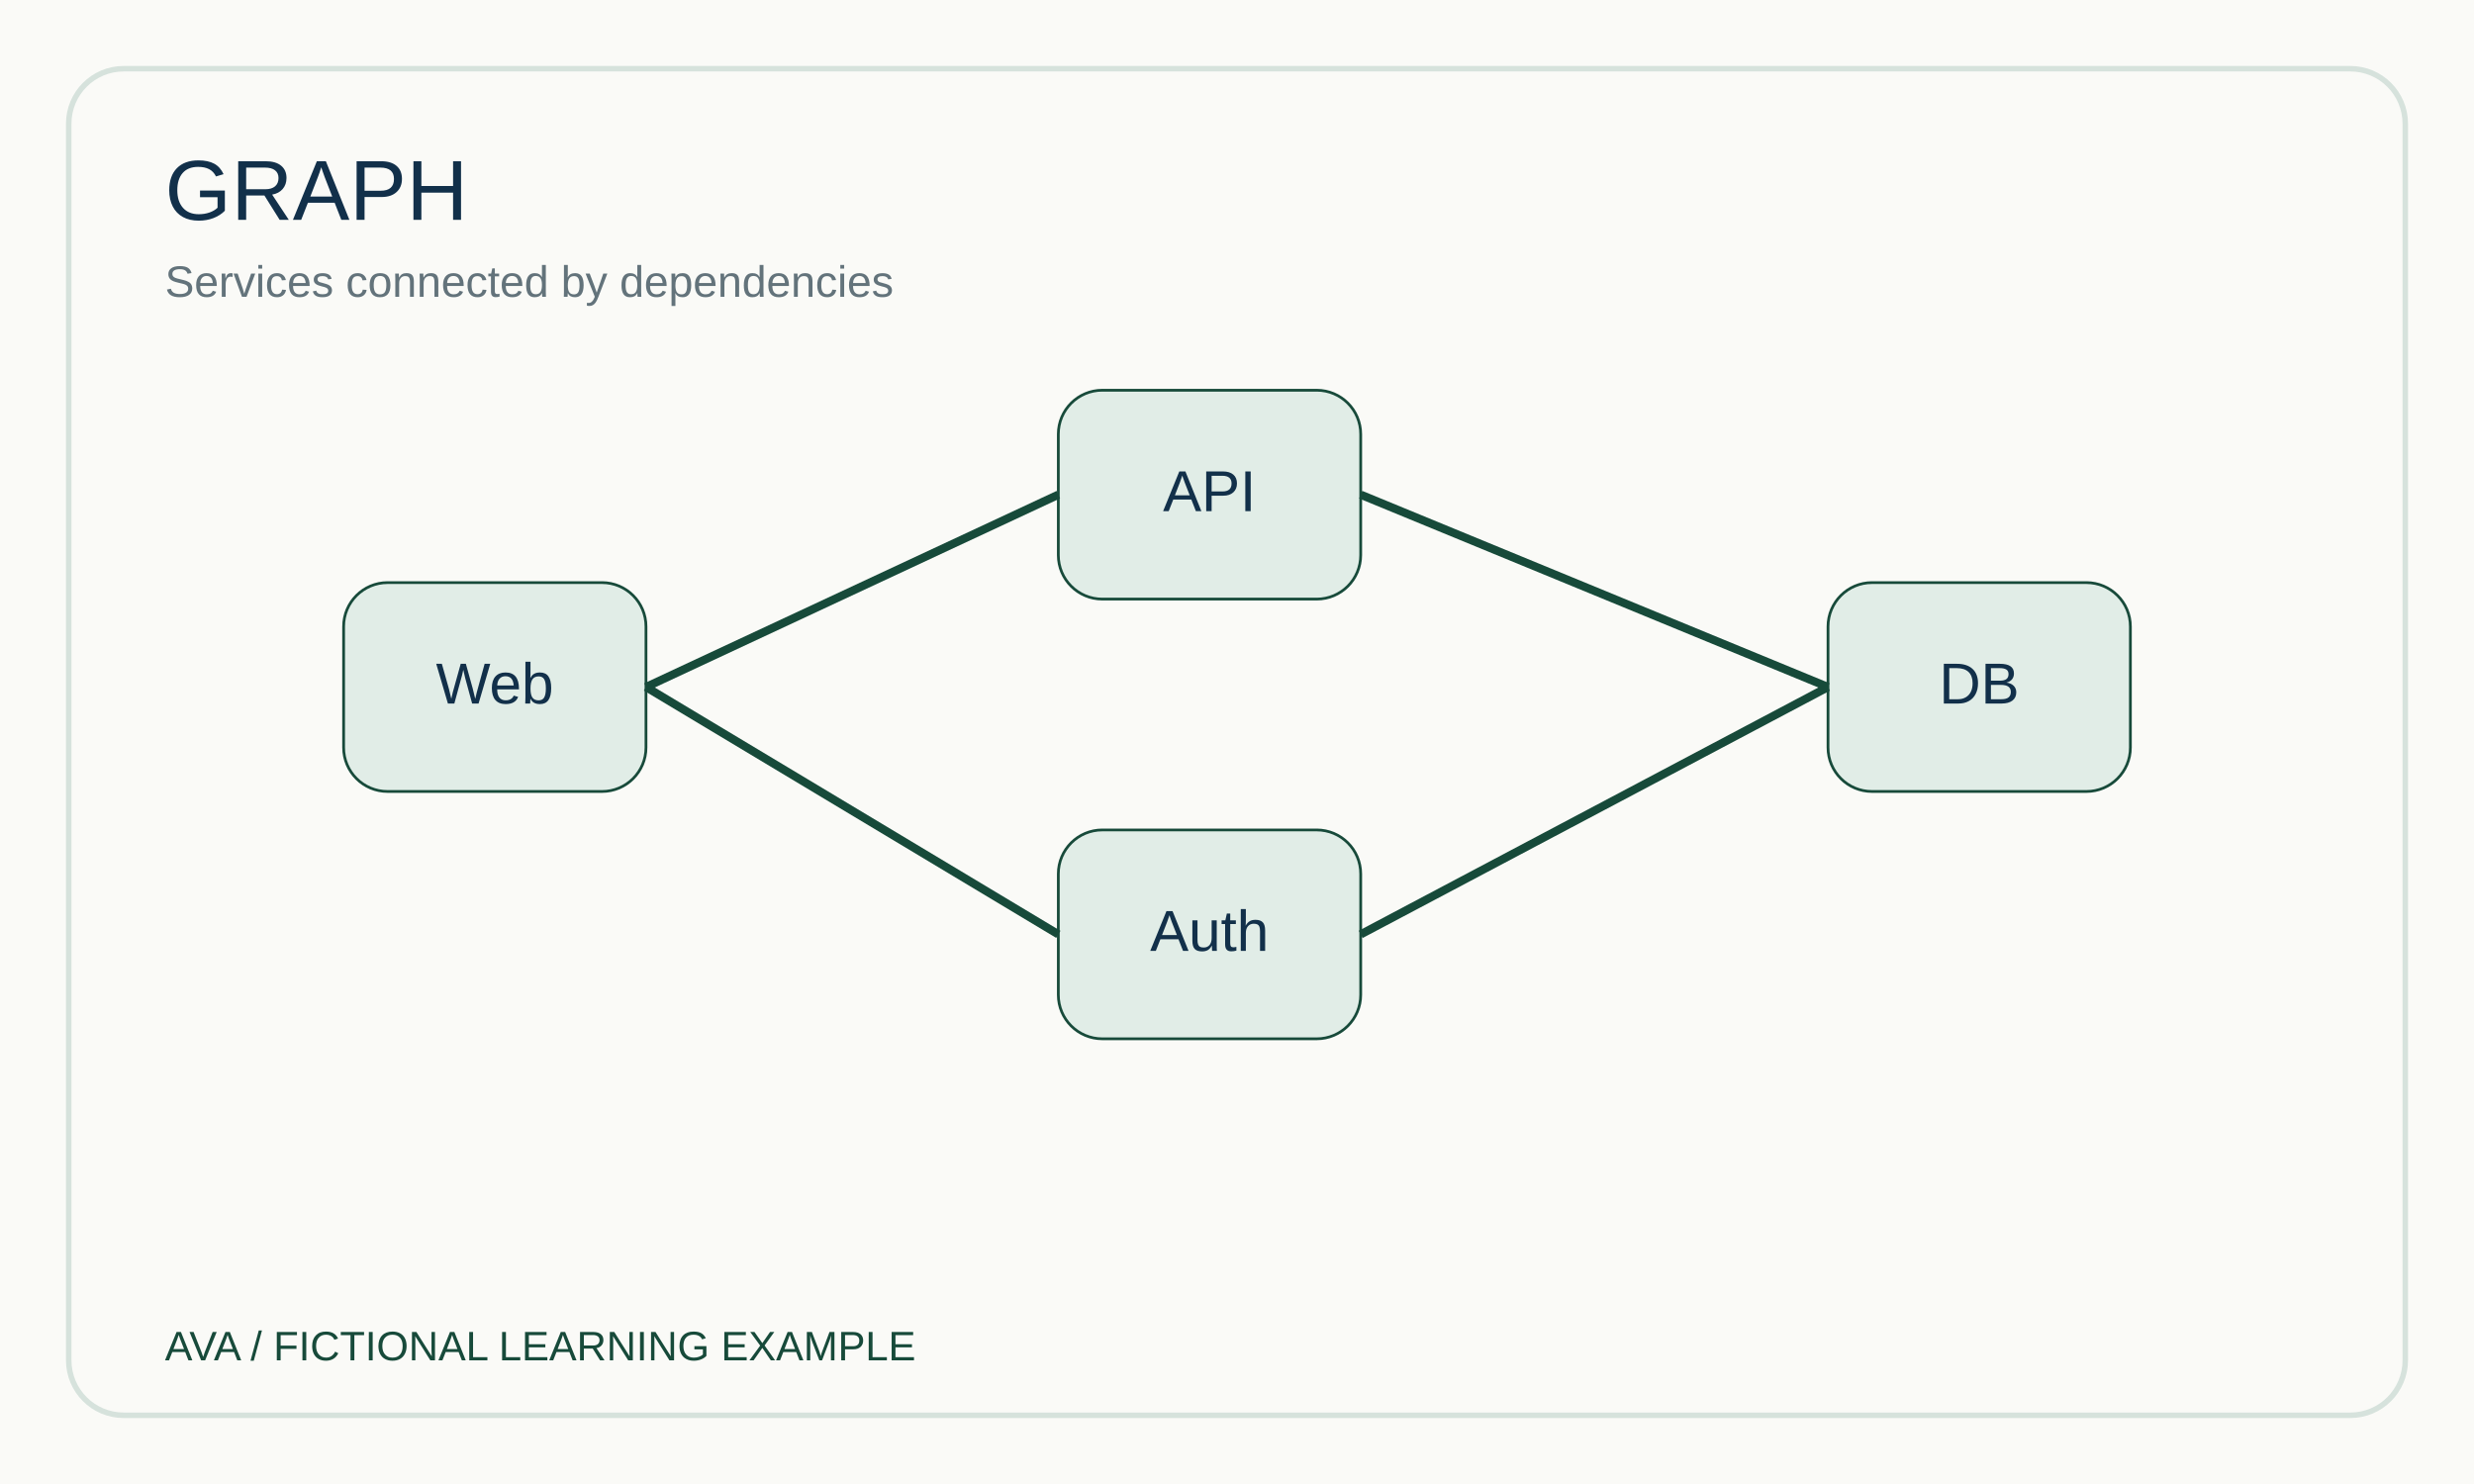
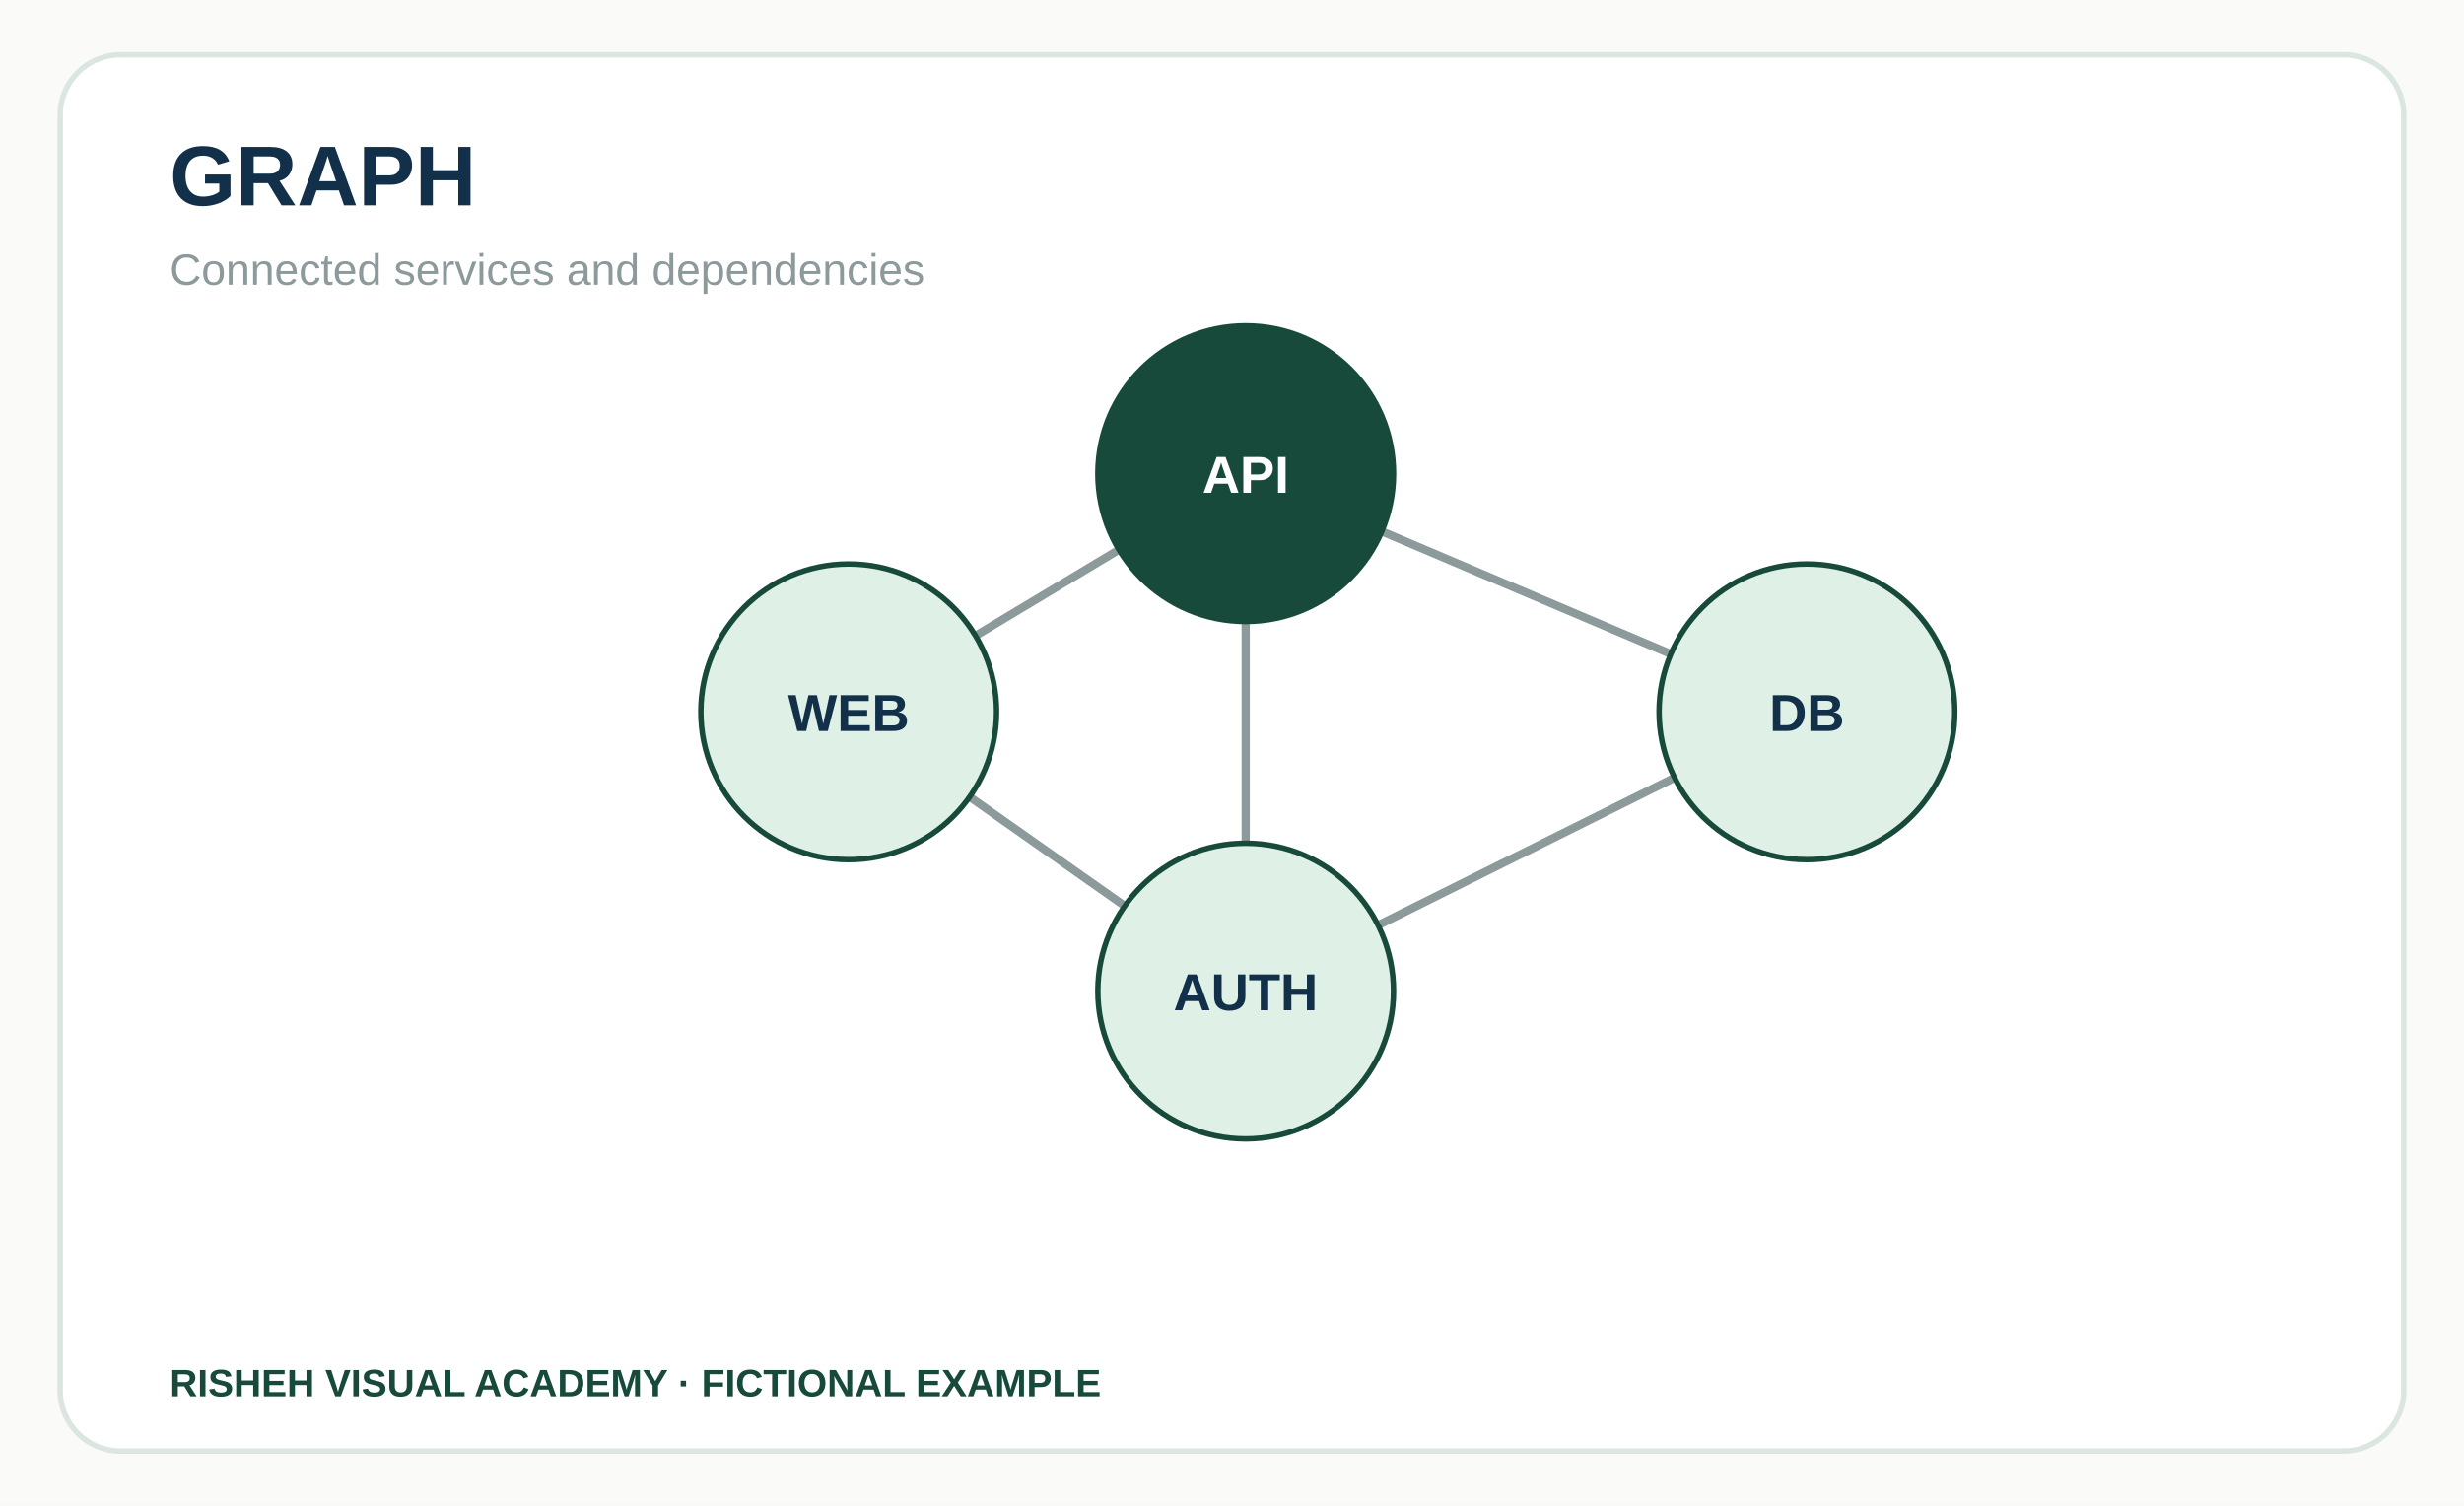
- <svg xmlns="http://www.w3.org/2000/svg" viewBox="0 0 900 540" role="img" aria-labelledby="title description">
-   <rect width="900" height="540" fill="#FAFAF7" />
-   <rect x="25" y="25" width="850" height="490" rx="20" fill="none" stroke="#D6E2DC" stroke-width="2" />
-   <text x="60" y="80" font-family="Arial,sans-serif" font-size="31" fill="#12304A" text-anchor="start">GRAPH</text>
-   <text x="60" y="108" font-family="Arial,sans-serif" font-size="16" fill="#63737B" text-anchor="start">Services connected by dependencies</text>
-   <rect x="125" y="212" width="110" height="76" rx="16" fill="#E1EDE7" stroke="#174A3A" />
-   <text x="180" y="256" font-family="Arial,sans-serif" font-size="21" fill="#12304A" text-anchor="middle">Web</text>
-   <rect x="385" y="142" width="110" height="76" rx="16" fill="#E1EDE7" stroke="#174A3A" />
-   <text x="440" y="186" font-family="Arial,sans-serif" font-size="21" fill="#12304A" text-anchor="middle">API</text>
-   <rect x="385" y="302" width="110" height="76" rx="16" fill="#E1EDE7" stroke="#174A3A" />
-   <text x="440" y="346" font-family="Arial,sans-serif" font-size="21" fill="#12304A" text-anchor="middle">Auth</text>
-   <rect x="665" y="212" width="110" height="76" rx="16" fill="#E1EDE7" stroke="#174A3A" />
-   <text x="720" y="256" font-family="Arial,sans-serif" font-size="21" fill="#12304A" text-anchor="middle">DB</text>
-   <path d="M235 250 L385 180" stroke="#174A3A" stroke-width="3" fill="none" />
-   <path d="M235 250 L385 340" stroke="#174A3A" stroke-width="3" fill="none" />
-   <path d="M495 180 L665 250" stroke="#174A3A" stroke-width="3" fill="none" />
-   <path d="M495 340 L665 250" stroke="#174A3A" stroke-width="3" fill="none" />
-   <text x="60" y="495" font-family="Arial,sans-serif" font-size="15" fill="#174A3A" text-anchor="start">AVA / FICTIONAL LEARNING EXAMPLE</text>
+ <svg xmlns="http://www.w3.org/2000/svg" viewBox="0 0 900 550" role="img" aria-labelledby="ttl desc">
+   <rect width="900" height="550" fill="#FAFBF9" />
+   <rect x="22" y="20" width="856" height="510" rx="22" fill="#fff" stroke="#DCE6E1" stroke-width="2" />
+   <text x="62" y="75" font-family="Arial,Helvetica,sans-serif" font-size="31" font-weight="700" fill="#12304A" text-anchor="start">GRAPH</text>
+   <text x="62" y="104" font-family="Arial,Helvetica,sans-serif" font-size="16" font-weight="400" fill="#8C9A9B" text-anchor="start">Connected services and dependencies</text>
+   <path d="M310 260L455 173L660 260L455 362L310 260M455 173L455 362" fill="none" stroke="#8C9A9B" stroke-width="3" stroke-linecap="round" stroke-linejoin="round" />
+   <circle cx="310" cy="260" r="54" fill="#DFF1E6" stroke="#174A3A" stroke-width="2" />
+   <text x="310" y="267" font-family="Arial,Helvetica,sans-serif" font-size="19" font-weight="700" fill="#12304A" text-anchor="middle">WEB</text>
+   <circle cx="455" cy="173" r="54" fill="#174A3A" stroke="#174A3A" stroke-width="2" />
+   <text x="455" y="180" font-family="Arial,Helvetica,sans-serif" font-size="19" font-weight="700" fill="#fff" text-anchor="middle">API</text>
+   <circle cx="660" cy="260" r="54" fill="#DFF1E6" stroke="#174A3A" stroke-width="2" />
+   <text x="660" y="267" font-family="Arial,Helvetica,sans-serif" font-size="19" font-weight="700" fill="#12304A" text-anchor="middle">DB</text>
+   <circle cx="455" cy="362" r="54" fill="#DFF1E6" stroke="#174A3A" stroke-width="2" />
+   <text x="455" y="369" font-family="Arial,Helvetica,sans-serif" font-size="19" font-weight="700" fill="#12304A" text-anchor="middle">AUTH</text>
+   <text x="62" y="510" font-family="Arial,Helvetica,sans-serif" font-size="14" font-weight="700" fill="#174A3A" text-anchor="start">RISHEH VISUAL ACADEMY  ·  FICTIONAL EXAMPLE</text>
</svg>
